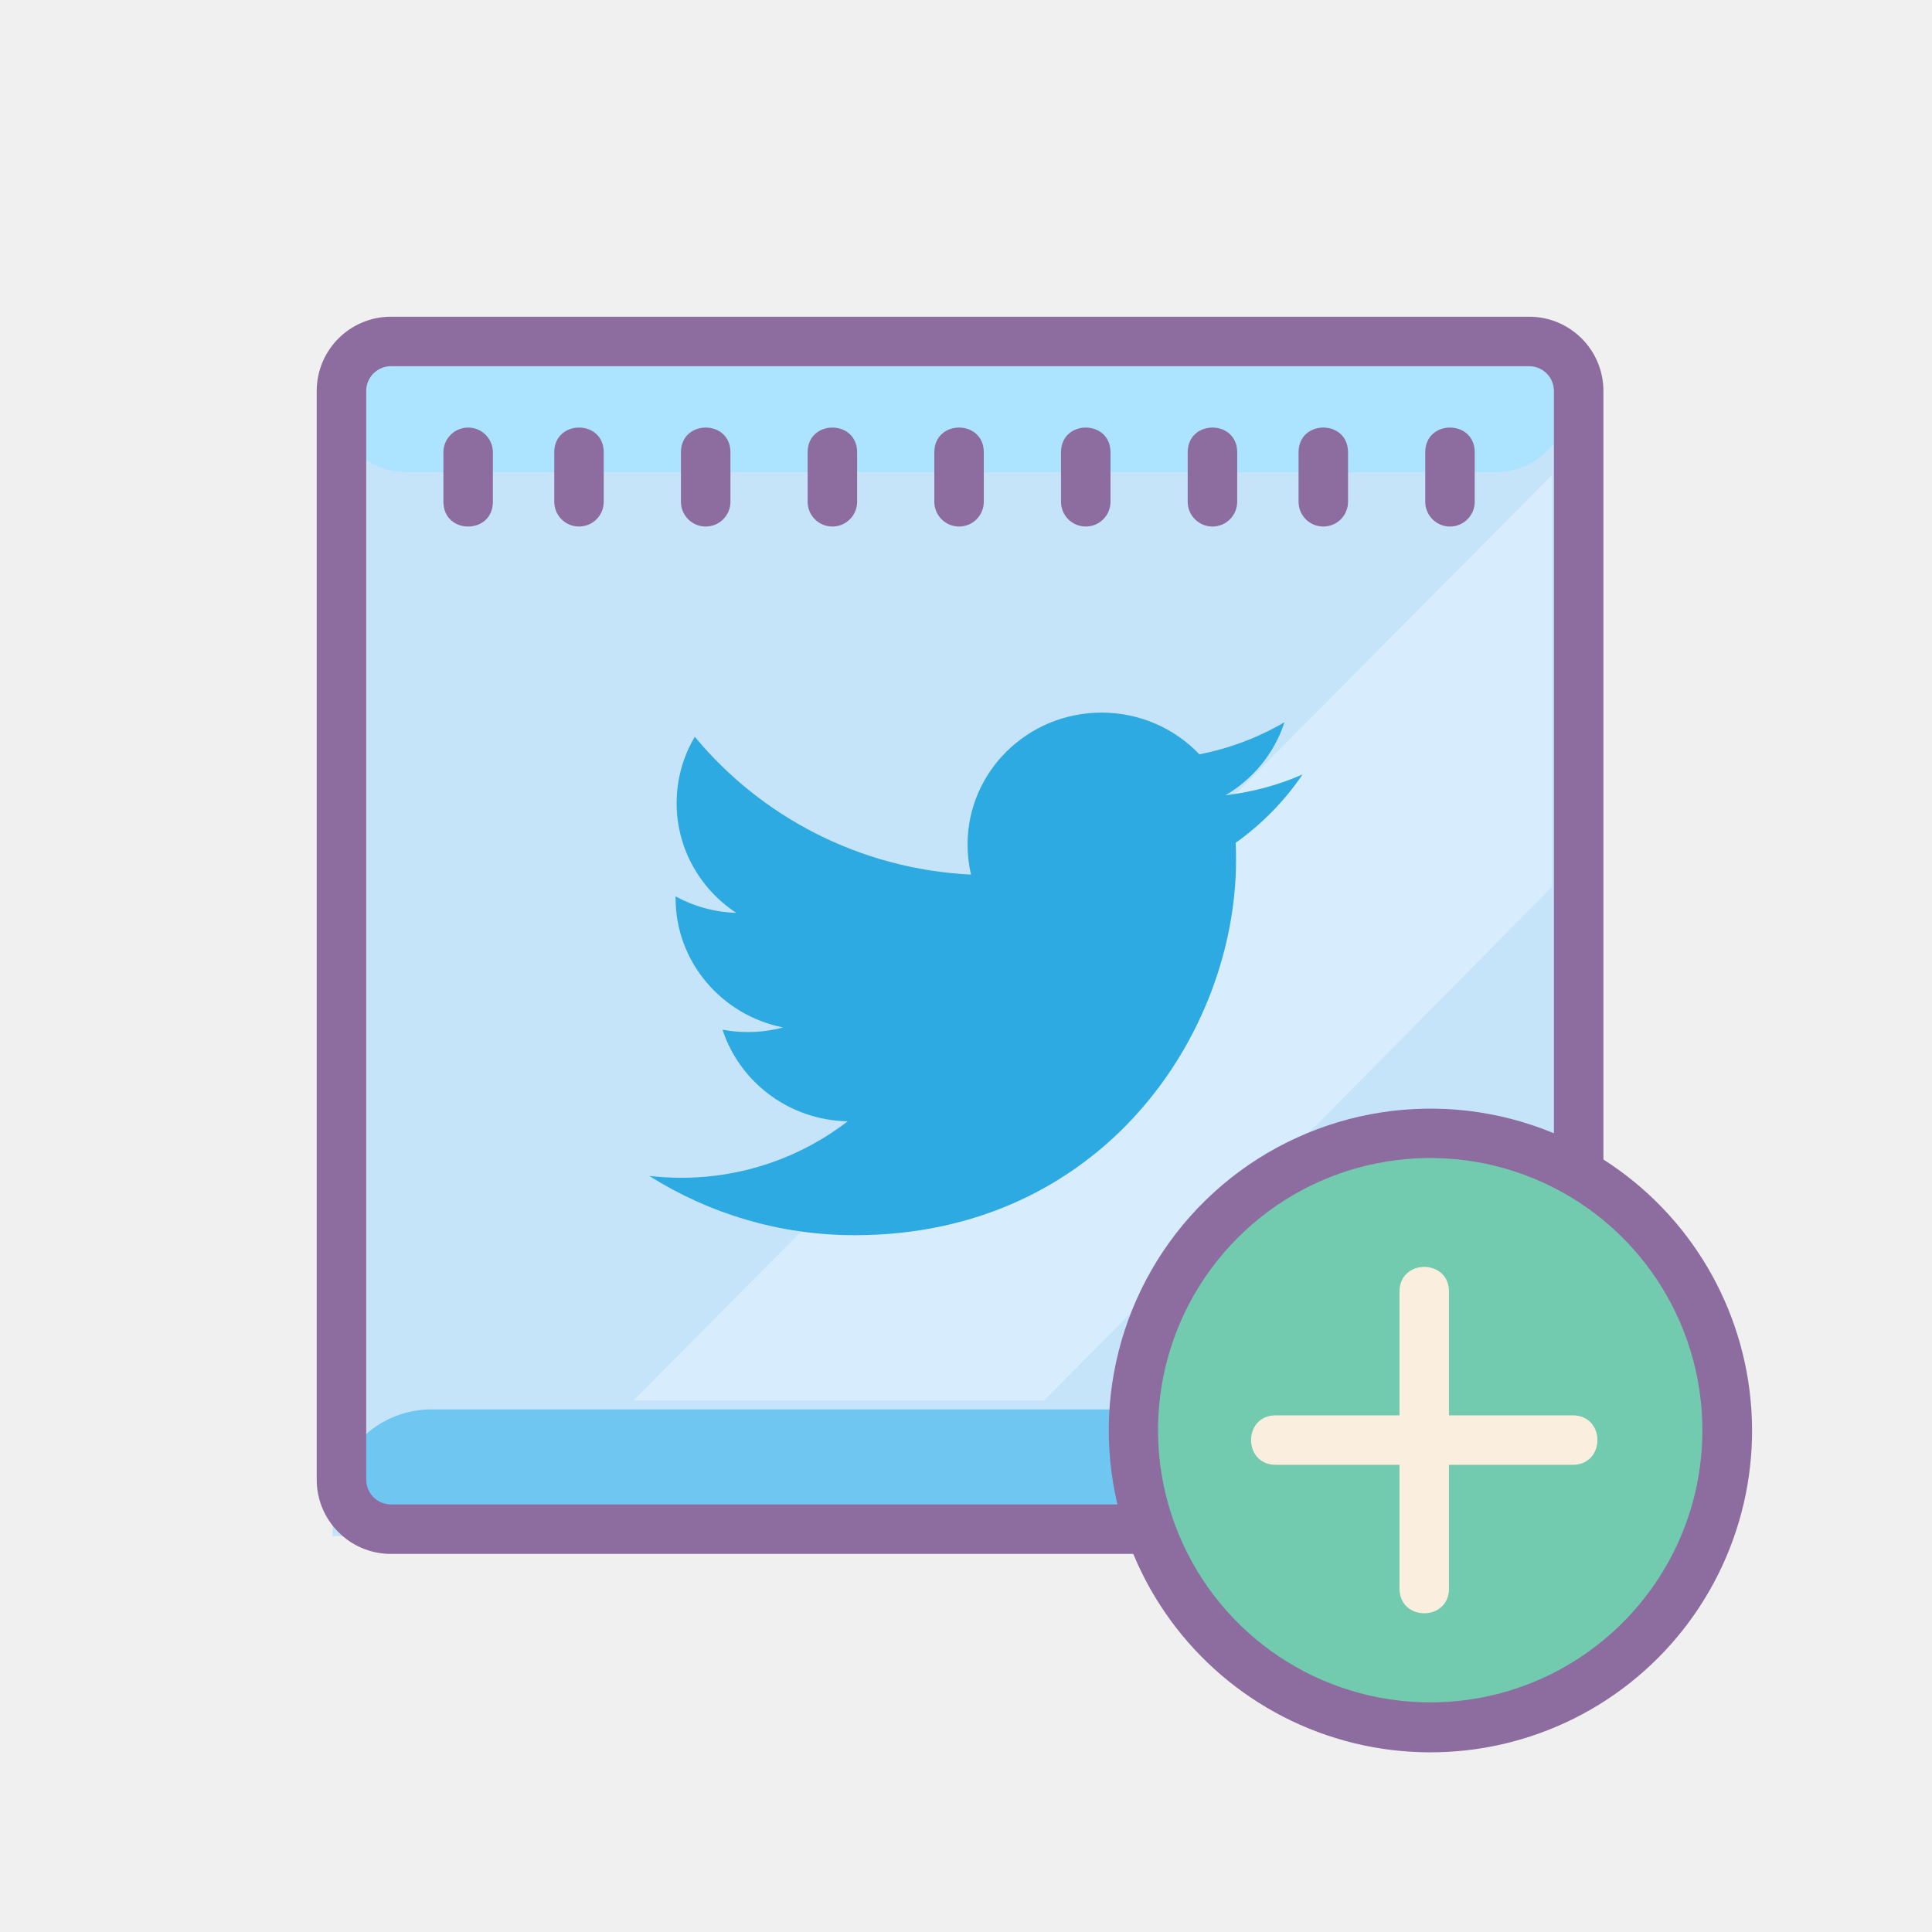
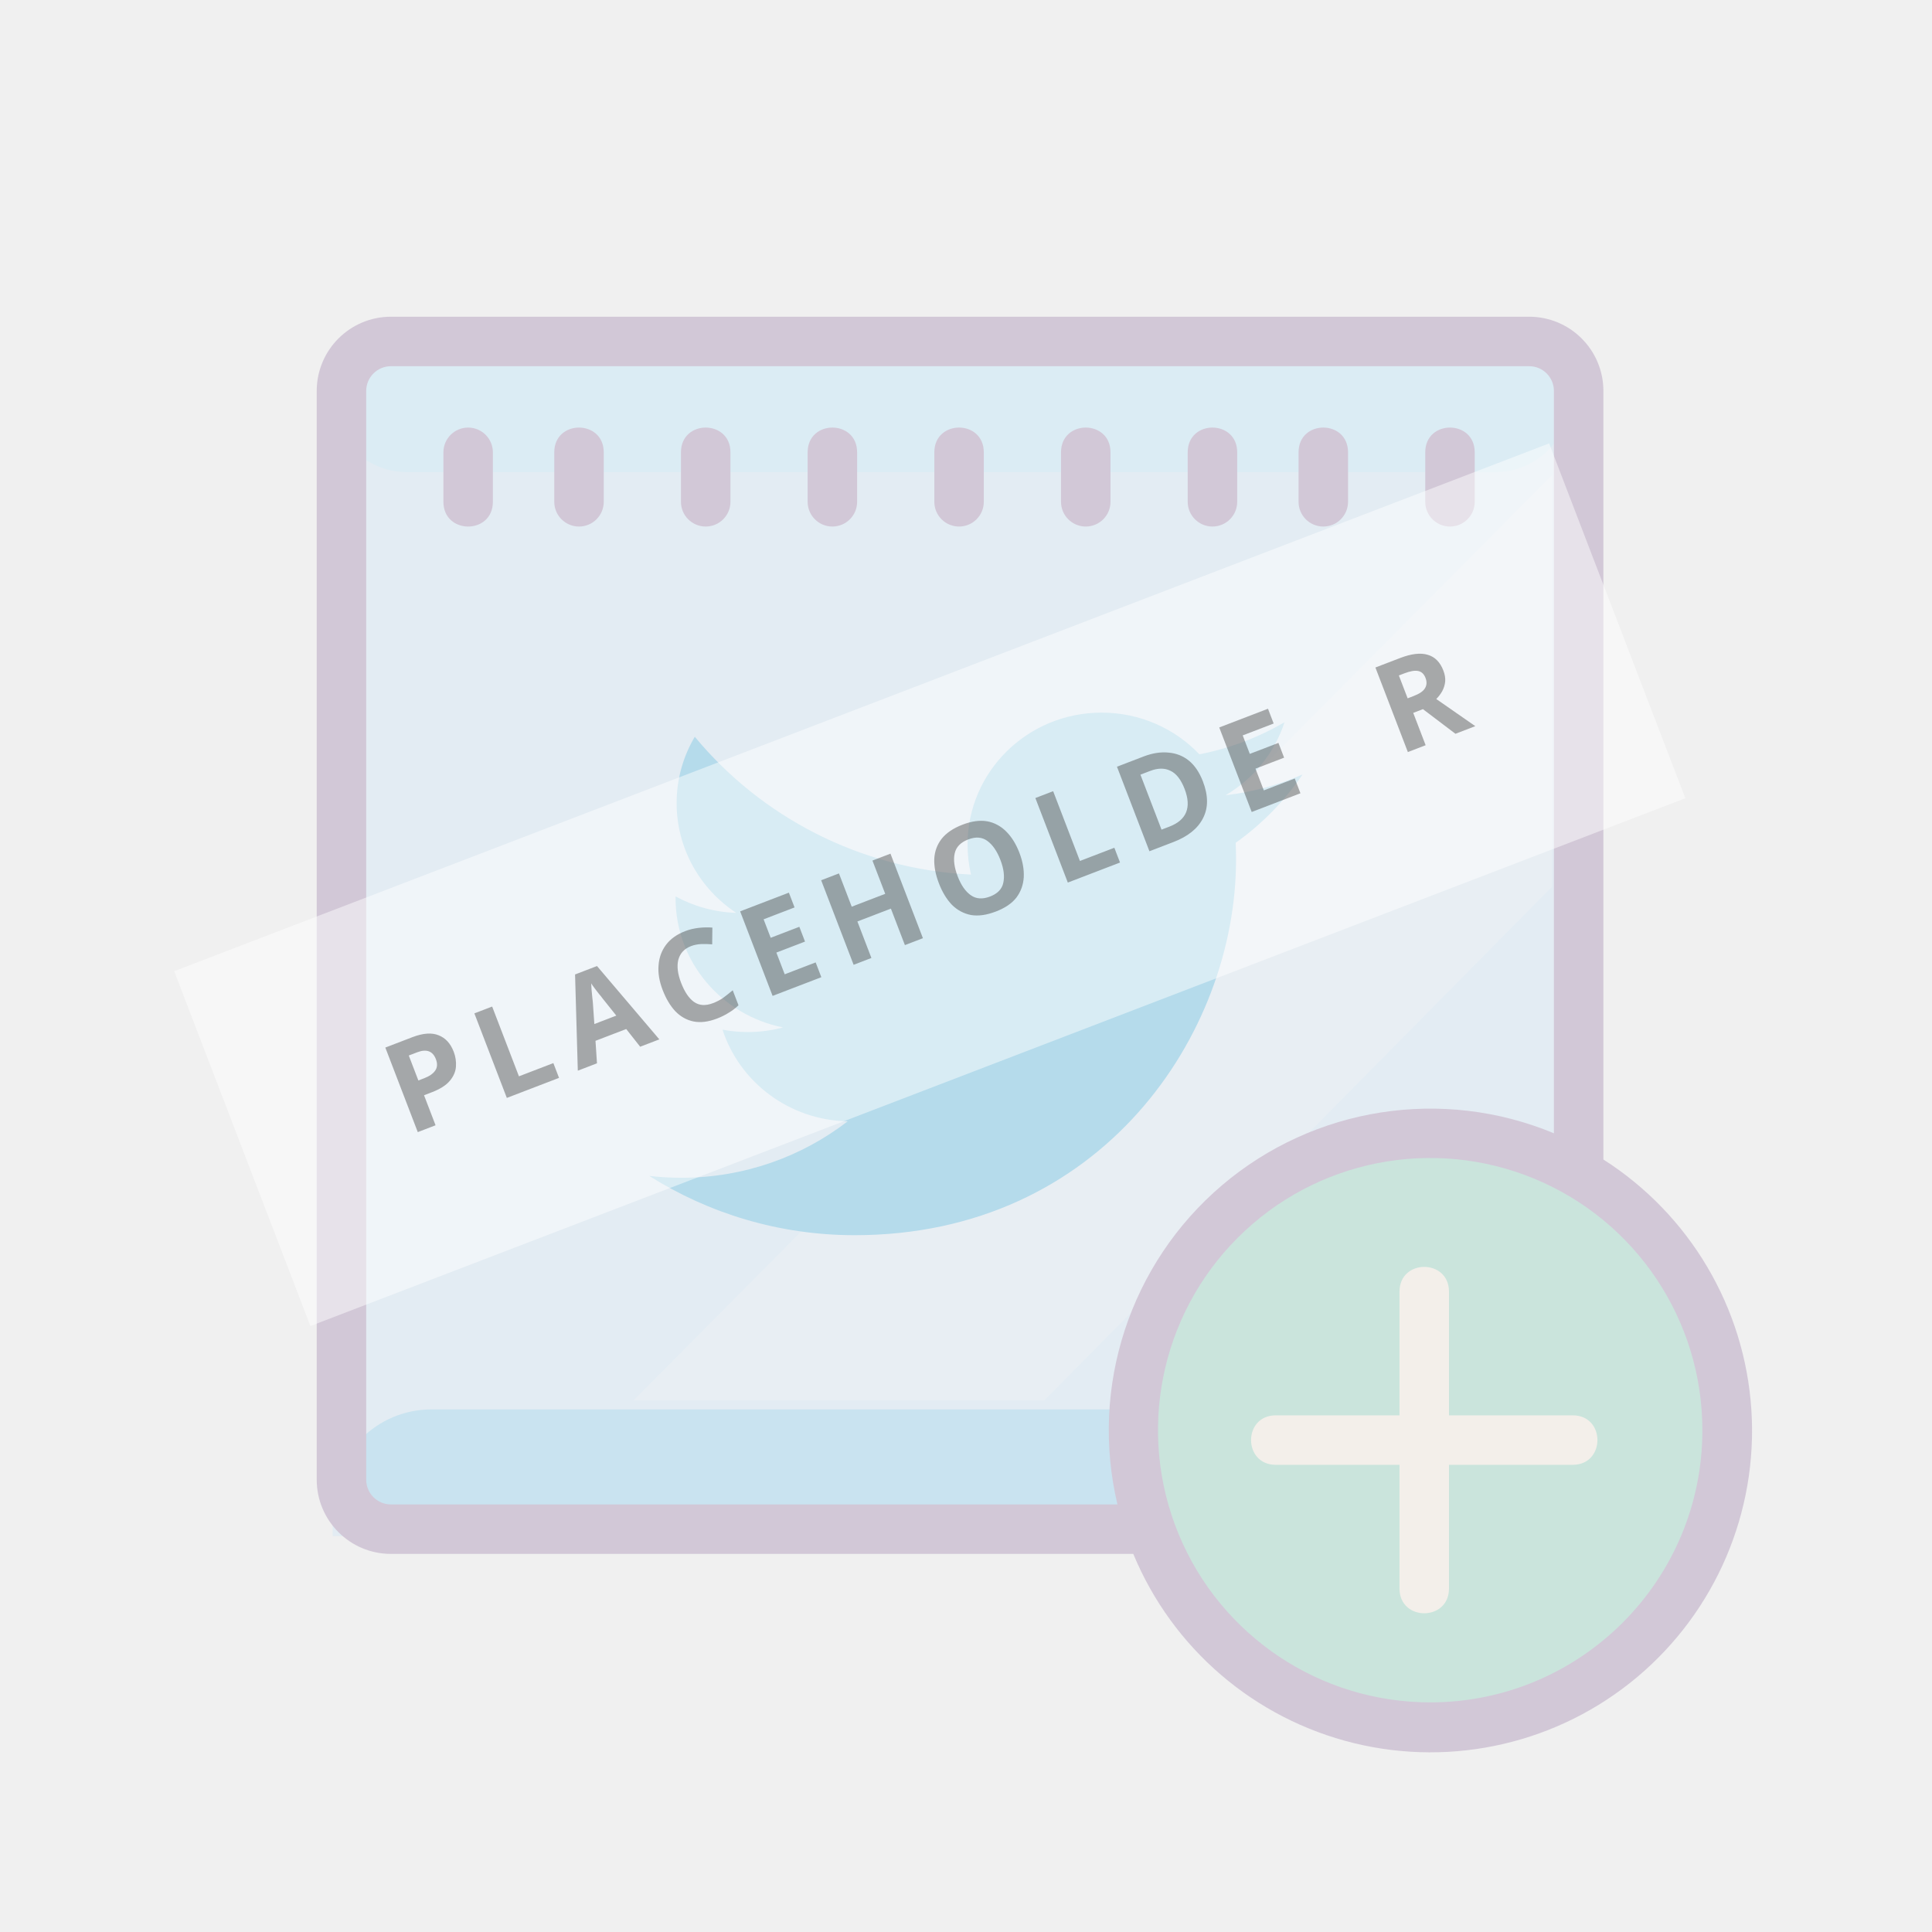
<svg xmlns="http://www.w3.org/2000/svg" width="122px" height="122px" viewBox="0 0 122 122" version="1.1">
  <defs />
  <g id="Page-1" stroke="none" stroke-width="1" fill="none" fill-rule="evenodd">
    <g id="icon-win-hubt">
-       <g id="Group-28" transform="translate(20, 20)">
+       <g id="Group-28" opacity="0.3" transform="translate(20, 20)">
        <polygon id="Fill-1" fill="#C5E4FA" points="1 77 79.125 77 79.125 2 1 2" />
        <path d="M74.437,9.812 L5.687,9.812 C3.097,9.812 1,7.714 1,5.124 C1,3.398 2.398,2 4.124,2 L76,2 C77.726,2 79.124,3.398 79.124,5.124 C79.124,7.714 77.027,9.812 74.437,9.812" id="Fill-2" fill="#ACE3FF" />
        <path d="M77.562,76.813 L2.562,76.813 C1.699,76.813 1,76.113 1,75.25 C1,71.797 3.796,69 7.25,69 L74.437,69 C77.027,69 79.124,71.098 79.124,73.687 L79.124,75.25 C79.124,76.113 78.425,76.813 77.562,76.813" id="Fill-3" fill="#6FC6F0" />
        <path d="M9.562,7 C8.699,7 8,7.699 8,8.563 L8,11.687 C8,13.77 11.124,13.77 11.124,11.687 L11.124,8.563 C11.124,7.699 10.425,7 9.562,7" id="Fill-5" fill="#8D6C9F" />
        <path d="M16.562,13.249 C17.426,13.249 18.125,12.55 18.125,11.686 L18.125,8.562 C18.125,6.479 15,6.479 15,8.562 L15,11.686 C15,12.55 15.699,13.249 16.562,13.249" id="Fill-6" fill="#8D6C9F" />
        <path d="M24.563,13.249 C25.426,13.249 26.126,12.55 26.126,11.686 L26.126,8.562 C26.126,6.479 23,6.479 23,8.562 L23,11.686 C23,12.55 23.7,13.249 24.563,13.249" id="Fill-7" fill="#8D6C9F" />
        <path d="M32.563,13.249 C33.426,13.249 34.125,12.55 34.125,11.686 L34.125,8.562 C34.125,6.479 31,6.479 31,8.562 L31,11.686 C31,12.55 31.699,13.249 32.563,13.249" id="Fill-8" fill="#8D6C9F" />
        <path d="M40.562,13.249 C41.425,13.249 42.124,12.55 42.124,11.686 L42.124,8.562 C42.124,6.479 39,6.479 39,8.562 L39,11.686 C39,12.55 39.699,13.249 40.562,13.249" id="Fill-9" fill="#8D6C9F" />
        <path d="M48.562,13.249 C49.426,13.249 50.125,12.55 50.125,11.686 L50.125,8.562 C50.125,6.479 47,6.479 47,8.562 L47,11.686 C47,12.55 47.699,13.249 48.562,13.249" id="Fill-10" fill="#8D6C9F" />
        <path d="M56.563,13.249 C57.426,13.249 58.126,12.55 58.126,11.686 L58.126,8.562 C58.126,6.479 55,6.479 55,8.562 L55,11.686 C55,12.55 55.7,13.249 56.563,13.249" id="Fill-11" fill="#8D6C9F" />
        <path d="M63.563,13.249 C64.426,13.249 65.125,12.55 65.125,11.686 L65.125,8.562 C65.125,6.479 62,6.479 62,8.562 L62,11.686 C62,12.55 62.699,13.249 63.563,13.249" id="Fill-12" fill="#8D6C9F" />
        <path d="M71.562,13.249 C72.425,13.249 73.124,12.55 73.124,11.686 L73.124,8.562 C73.124,6.479 70,6.479 70,8.562 L70,11.686 C70,12.55 70.699,13.249 71.562,13.249" id="Fill-13" fill="#8D6C9F" />
        <polyline id="Fill-2-Copy" fill="#E3F2FF" opacity="0.6" points="45.938 68.437 78 36 78 10 20 68.437" />
        <path d="M61.112,25.608 C59.477,26.563 57.664,27.258 55.736,27.632 C54.195,26.012 51.995,25 49.56,25 C44.888,25 41.099,28.73 41.099,33.331 C41.099,33.984 41.174,34.618 41.316,35.228 C34.283,34.88 28.048,31.564 23.874,26.525 C23.146,27.754 22.727,29.185 22.727,30.713 C22.727,33.602 24.224,36.152 26.493,37.645 C25.107,37.601 23.801,37.227 22.66,36.605 L22.66,36.709 C22.66,40.745 25.577,44.112 29.449,44.879 C28.738,45.069 27.992,45.171 27.217,45.171 C26.673,45.171 26.144,45.118 25.625,45.021 C26.705,48.329 29.828,50.739 33.531,50.806 C30.634,53.041 26.986,54.373 23.02,54.373 C22.335,54.373 21.664,54.333 21,54.256 C24.747,56.62 29.197,57.999 33.974,57.999 C49.541,57.999 58.052,45.307 58.052,34.297 C58.052,33.937 58.046,33.576 58.03,33.219 C59.681,32.045 61.118,30.578 62.251,28.906 C60.734,29.57 59.103,30.016 57.39,30.218 C59.139,29.187 60.478,27.555 61.112,25.608" id="Fill-11-Copy-3" fill="#2DAAE1" />
        <path d="M88.5,70.75 C88.5,81.105 80.105,89.5 69.75,89.5 C59.394,89.5 51,81.105 51,70.75 C51,60.394 59.394,52 69.75,52 C80.105,52 88.5,60.394 88.5,70.75" id="Fill-4" fill="#72CAAF" />
        <path d="M81.25,53.219 L81.25,4.687 C81.25,2.098 79.152,0 76.563,0 L4.687,0 C2.098,0 0,2.098 0,4.687 L0,73.437 C0,76.027 2.098,78.125 4.687,78.125 L51.563,78.125 C54.039,84.102 59.219,88.539 65.5,90.074 C71.785,91.609 78.426,90.063 83.379,85.906 C88.336,81.746 91.016,75.477 90.594,69.023 C90.176,62.566 86.703,56.699 81.25,53.219 Z M4.687,75 C3.824,75 3.125,74.301 3.125,73.437 L3.125,4.687 C3.125,3.824 3.824,3.125 4.687,3.125 L76.563,3.125 C77.426,3.125 78.125,3.824 78.125,4.687 L78.125,51.563 C71.078,48.633 62.984,49.902 57.168,54.844 C51.355,59.789 48.805,67.574 50.563,75 L4.687,75 Z M70.313,87.5 C63.359,87.5 57.094,83.313 54.434,76.891 C51.773,70.469 53.242,63.074 58.16,58.16 C63.074,53.242 70.469,51.773 76.891,54.434 C83.313,57.094 87.5,63.359 87.5,70.313 C87.5,79.805 79.805,87.5 70.313,87.5 Z" id="Fill-19" fill="#8D6C9F" />
        <path d="M79.311,69.374 L71.499,69.374 L71.499,61.562 C71.499,59.48 68.374,59.48 68.374,61.562 L68.374,69.374 L60.562,69.374 C58.48,69.374 58.48,72.499 60.562,72.499 L68.374,72.499 L68.374,80.311 C68.374,82.394 71.499,82.394 71.499,80.311 L71.499,72.499 L79.311,72.499 C81.394,72.499 81.394,69.374 79.311,69.374" id="Fill-21" fill="#FAEFDE" />
      </g>
+       <rect id="Rectangle-29" fill="#FFFFFF" opacity="0.471" transform="translate(58.71191, 55.86707) rotate(-21) translate(-58.71191, -55.86707) " x="12.212" y="43.867" width="93" height="24" />
+       <text id="PLACEHOLDER" opacity="0.4" transform="translate(58.89109, 56.33387) rotate(-21) translate(-58.89109, -56.33387) " font-family="GothamBlack, Gotham Black" font-size="8" font-weight="700" letter-spacing="1" fill="#333333">
+         <tspan x="22.391" y="58.834">PLACEHOLDE</tspan>
+         <tspan x="89.359" y="58.834">R</tspan>
+       </text>
    </g>
  </g>
</svg>
